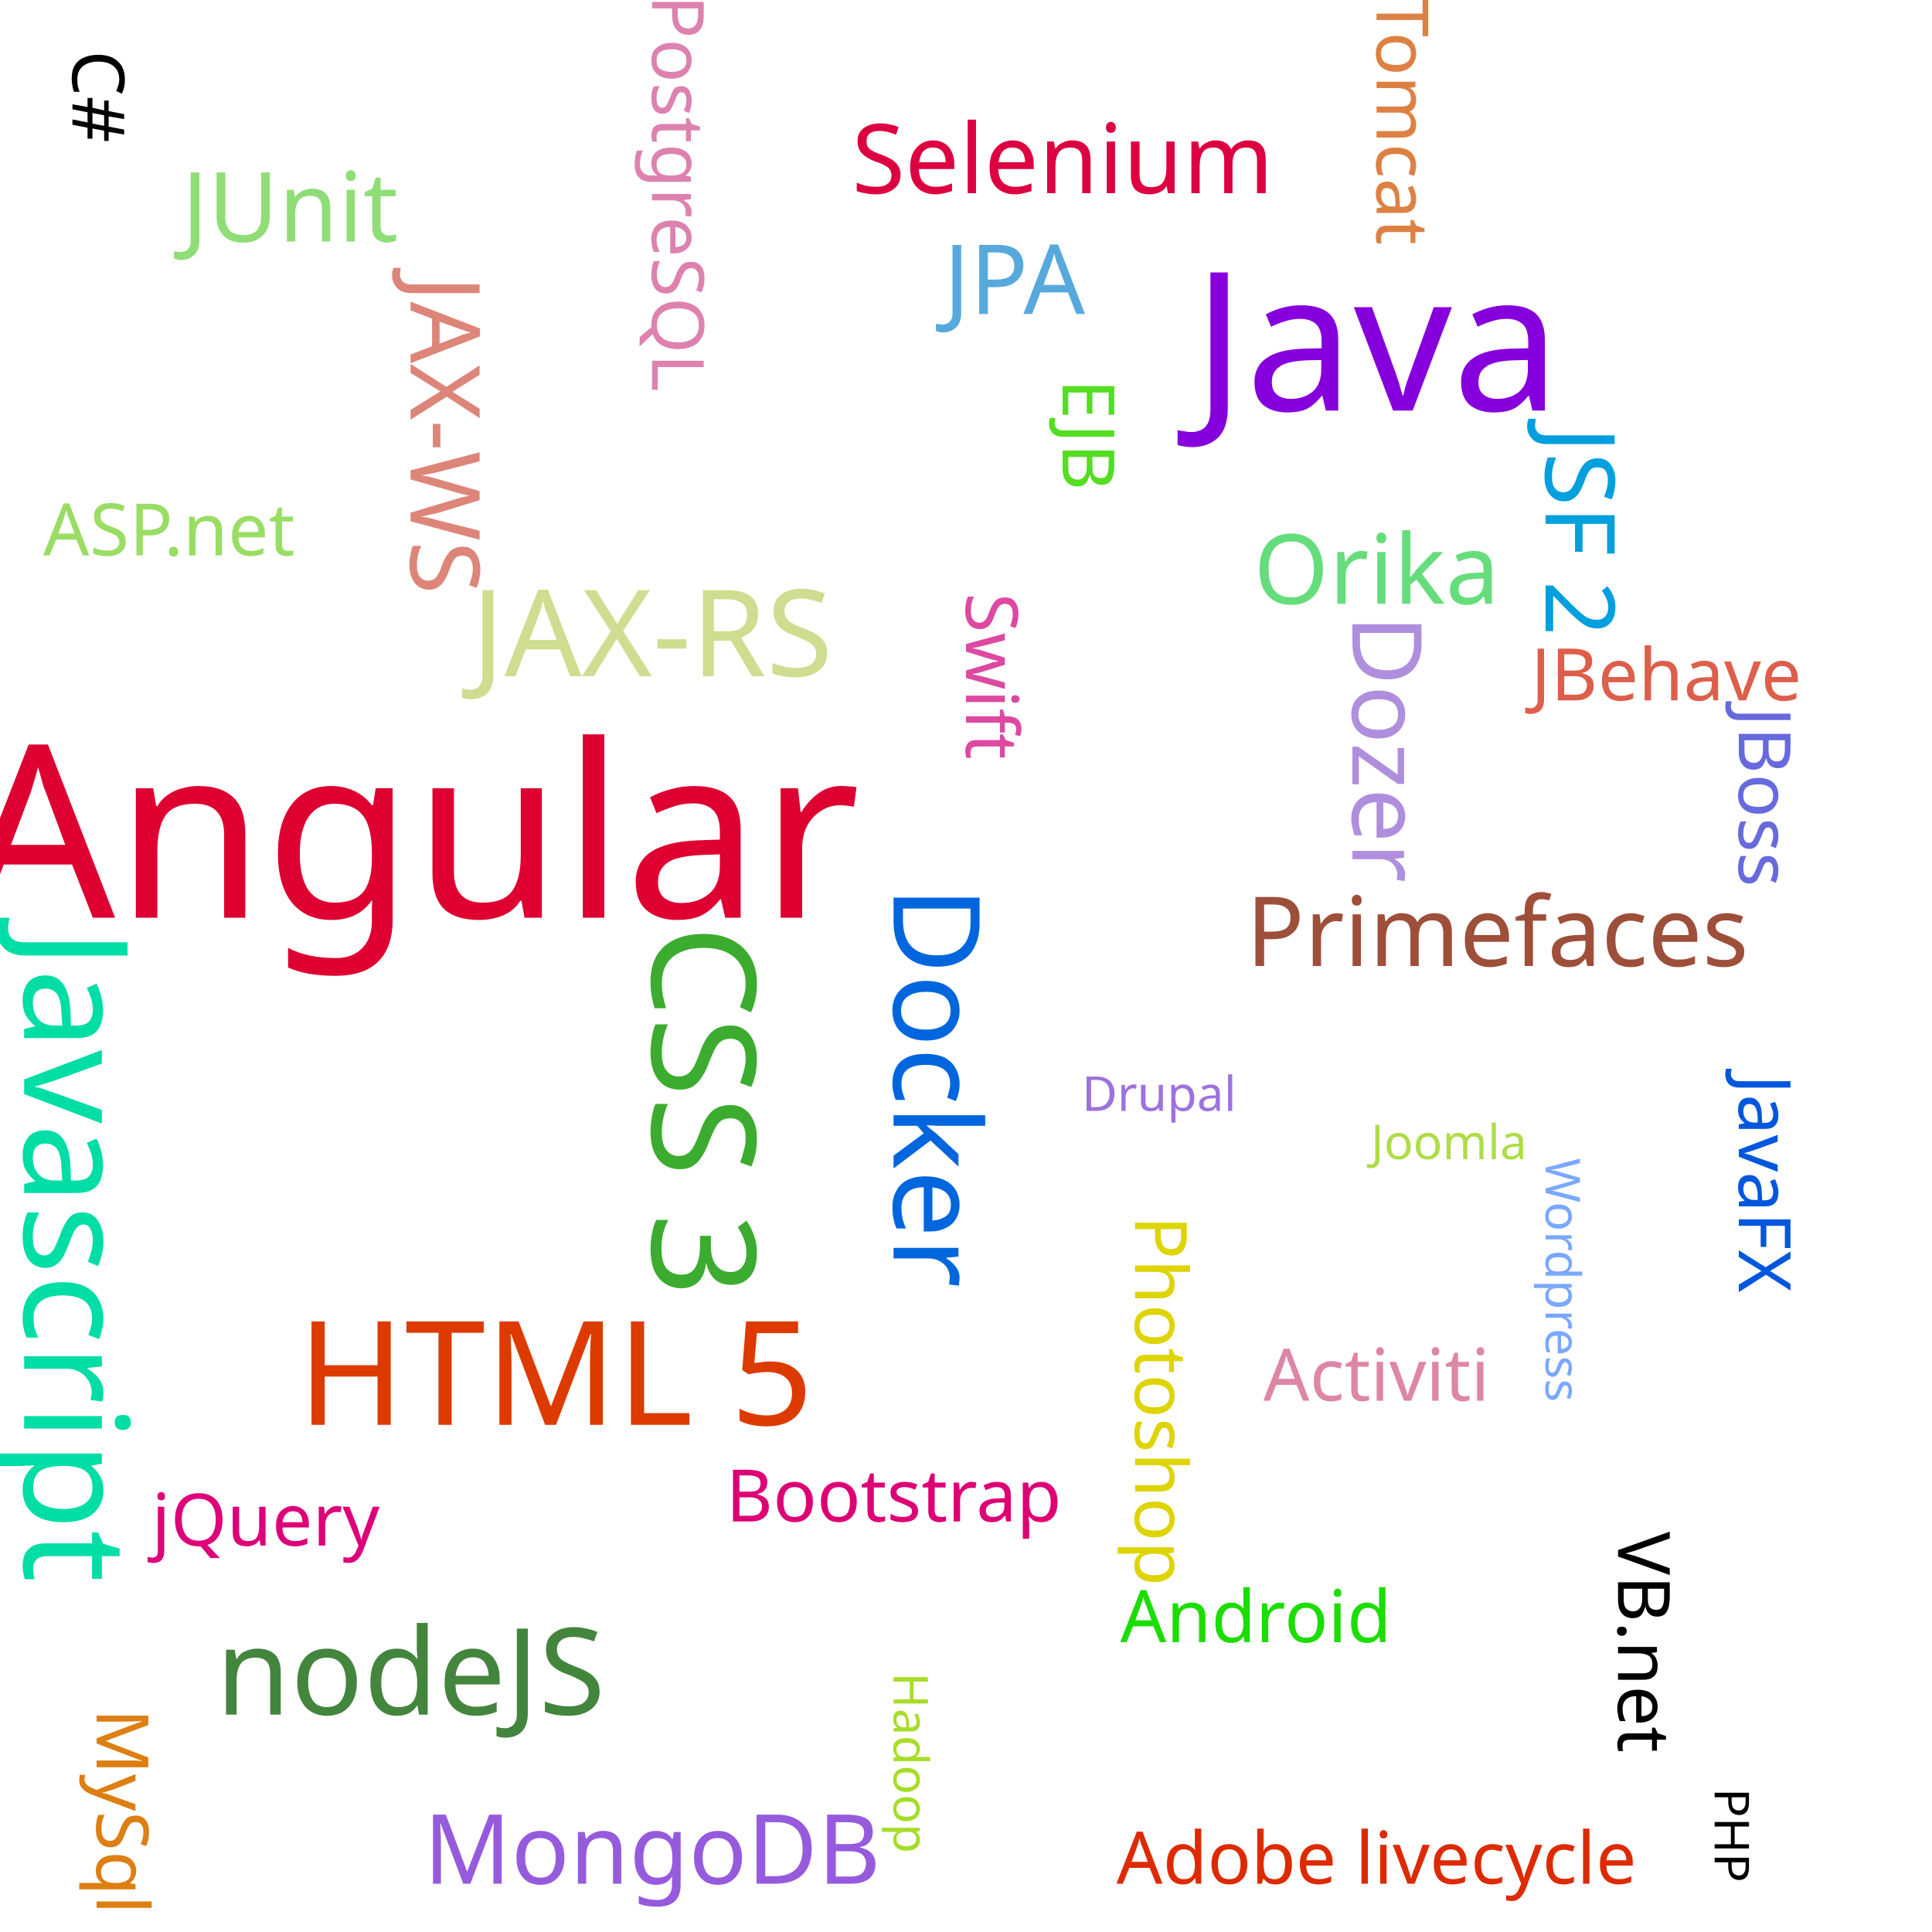
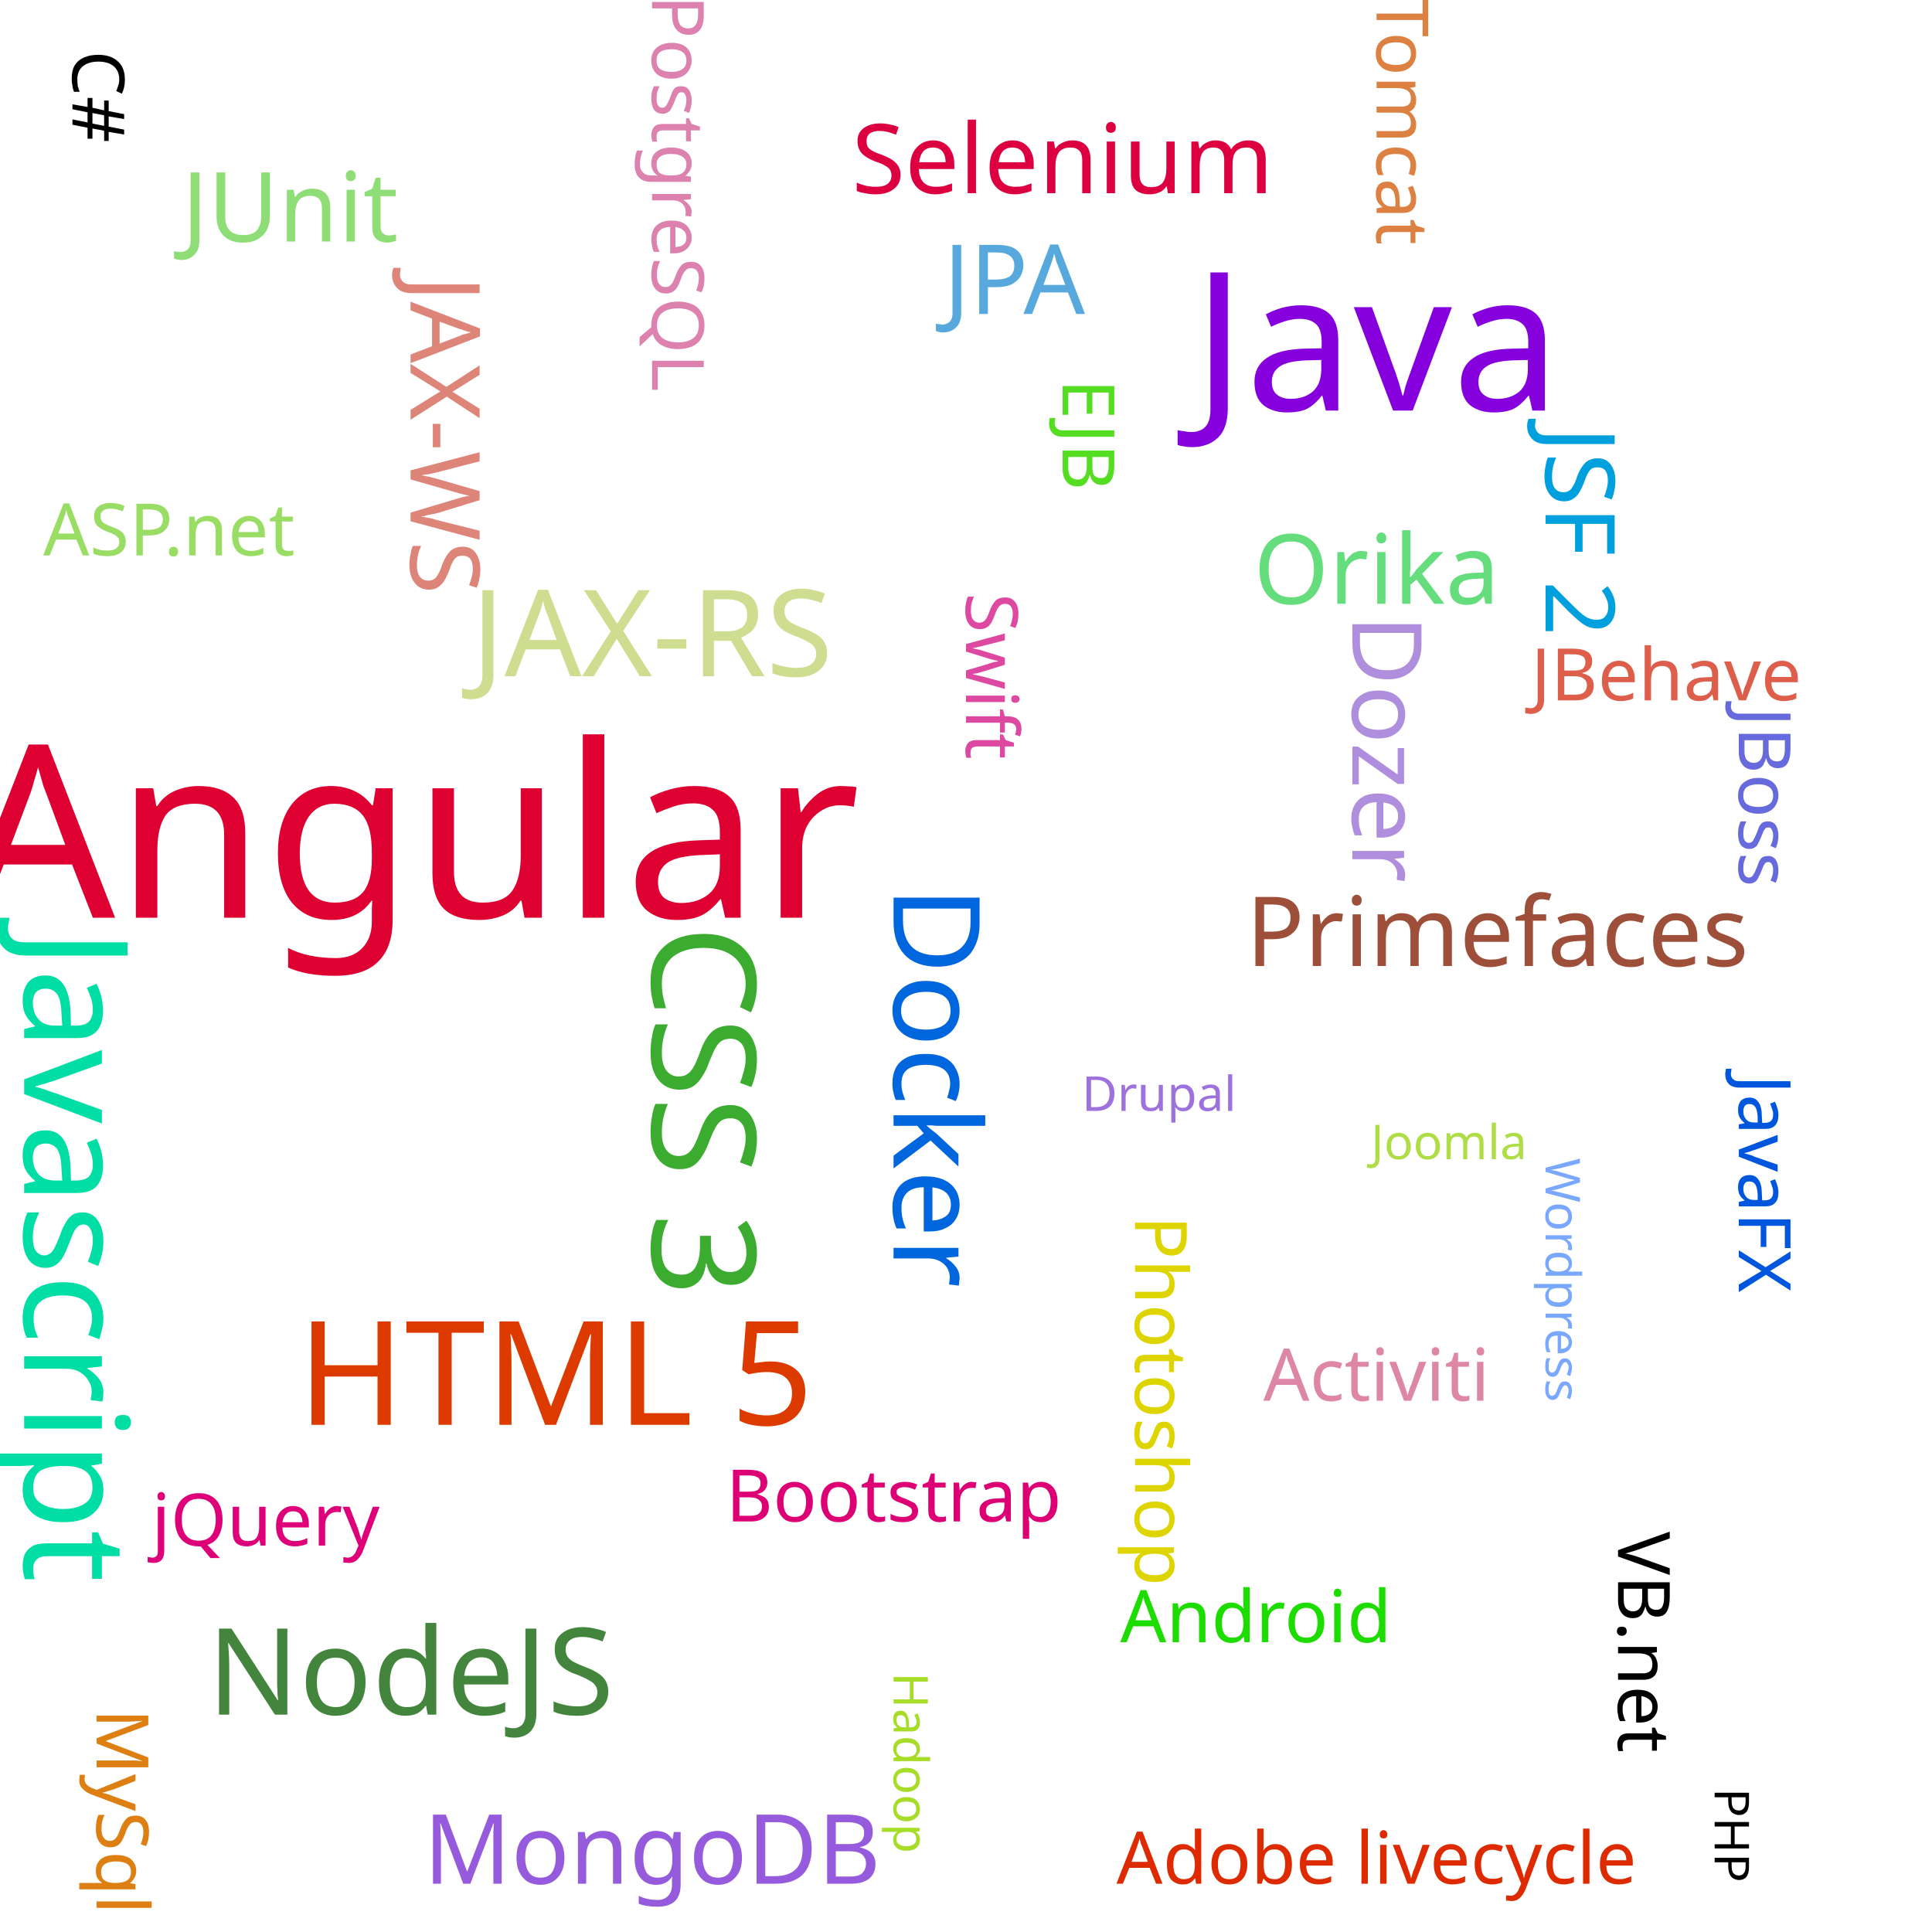
<svg xmlns="http://www.w3.org/2000/svg" viewBox="13 12 80 80 ">
  <g>
    <text text-anchor="middle" transform="translate(30,50)rotate(0)" style="font-size: 10px; font-family: Impact; fill: #dd0031">
      Angular
    </text>
    <text text-anchor="middle" transform="translate(70,29)rotate(0)" style="font-size: 8px; font-family: Impact; fill: #8600dd">
      Java
    </text>
    <text text-anchor="middle" transform="translate(77,34)rotate(90)" style="font-size: 4px; font-family: Impact; fill: #009fdd">
      JSF 2
    </text>
    <text text-anchor="middle" transform="translate(84,88)rotate(90)" style="font-size: 2px; font-family: Impact; fill: #000000">
      PHP
    </text>
    <text text-anchor="middle" transform="translate(36,71)rotate(0)" style="font-size: 6px; font-family: Impact; fill: #dd3a00">
      HTML 5
    </text>
    <text text-anchor="middle" transform="translate(40,58)rotate(90)" style="font-size: 6px; font-family: Impact; fill: #3cac30">
      CSS 3
    </text>
    <text text-anchor="middle" transform="translate(14,64)rotate(90)" style="font-size: 6px; font-family: Impact; fill: #00dda5">
      Javascript
    </text>
    <text text-anchor="middle" transform="translate(24,76)rotate(0)" style="font-size: 3px; font-family: Impact; fill: #dd0079">
      jQuery
    </text>
    <text text-anchor="middle" transform="translate(80,80)rotate(90)" style="font-size: 3px; font-family: Impact; fill: #000">
      VB.net
    </text>
    <text text-anchor="middle" transform="translate(16,16)rotate(90)" style="font-size: 3px; font-family: Impact; fill: #000">
      C#
    </text>
    <text text-anchor="middle" transform="translate(17,87)rotate(90)" style="font-size: 3px; font-family: Impact; fill: #dd7f12">
      MySql
    </text>
    <text text-anchor="middle" transform="translate(82,41)rotate(0)" style="font-size: 3px; font-family: Impact; fill: #dd5f4b">
      JBehave
    </text>
    <text text-anchor="middle" transform="translate(85,45)rotate(90)" style="font-size: 3px; font-family: Impact; fill: #676add">
      JBoss
    </text>
    <text text-anchor="middle" transform="translate(70,17)rotate(90)" style="font-size: 3px; font-family: Impact; fill: #dd8143">
      Tomcat
    </text>
    <text text-anchor="middle" transform="translate(70,37)rotate(00)" style="font-size: 4px; font-family: Impact; fill: #66dd7c">
      Orika
    </text>
    <text text-anchor="middle" transform="translate(69,43)rotate(90)" style="font-size: 4px; font-family: Impact; fill: #af8fdd">
      Dozer
    </text>
    <text text-anchor="middle" transform="translate(57,20)rotate(0)" style="font-size: 4px; font-family: Impact; fill: #dd0041">
      Selenium
    </text>
    <text text-anchor="middle" transform="translate(70,70)rotate(0)" style="font-size: 3px; font-family: Impact; fill: #dd86a5">
      Activiti
    </text>
    <text text-anchor="middle" transform="translate(60,70)rotate(90)" style="font-size: 3px; font-family: Impact; fill: #ddd400">
      Photoshop
    </text>
    <text text-anchor="middle" transform="translate(65,80)rotate(0)" style="font-size: 3px; font-family: Impact; fill: #1ddd00">
      Android
    </text>
    <text text-anchor="middle" transform="translate(75,52)rotate(0)" style="font-size: 4px; font-family: Impact; fill: #9D4f3a">
      Primefaces
    </text>
    <text text-anchor="middle" transform="translate(25,22)rotate(0)" style="font-size: 4px; font-family: Impact; fill: #8fdd76">
      JUnit
    </text>
    <text text-anchor="middle" transform="translate(30,30)rotate(90)" style="font-size: 4px; font-family: Impact; fill: #dd8579">
      JAX-WS
    </text>
    <text text-anchor="middle" transform="translate(40,40)rotate(0)" style="font-size: 5px; font-family: Impact; fill: #cedd90">
      JAX-RS
    </text>
    <text text-anchor="middle" transform="translate(40,20)rotate(90)" style="font-size: 3px; font-family: Impact; fill: #dd82af">
      PostgreSQL
    </text>
    <text text-anchor="middle" transform="translate(77,65)rotate(90)" style="font-size: 2px; font-family: Impact; fill: #7aa8ff">
      Wordpress
    </text>
    <text text-anchor="middle" transform="translate(73,60)rotate(0)" style="font-size: 2px; font-family: Impact; fill: #aedd46">
      Joomla
    </text>
    <text text-anchor="middle" transform="translate(61,58)rotate(0)" style="font-size: 2px; font-family: Impact; fill: #9d72dd">
      Drupal
    </text>
    <text text-anchor="middle" transform="translate(50,75)rotate(0)" style="font-size: 3px; font-family: Impact; fill: #dd0075">
      Bootstrap
    </text>
    <text text-anchor="middle" transform="translate(57,30)rotate(90)" style="font-size: 3px; font-family: Impact; fill: #54dd21">
      EJB
    </text>
    <text text-anchor="middle" transform="translate(55,25)rotate(0)" style="font-size: 4px; font-family: Impact; fill: #57a9dd">
      JPA
    </text>
    <text text-anchor="middle" transform="translate(53,40)rotate(90)" style="font-size: 3px; font-family: Impact; fill: #dd49a1">
      Swift
    </text>
    <text text-anchor="middle" transform="translate(40,90)rotate(0)" style="font-size: 4px; font-family: Impact; fill: #965bdd">
      MongoDB
    </text>
    <text text-anchor="middle" transform="translate(50,85)rotate(90)" style="font-size: 2px; font-family: Impact; fill: #a7dd28">
      Hadoop
    </text>
    <text text-anchor="middle" transform="translate(85,61)rotate(90)" style="font-size: 3px; font-family: Impact; fill: #0057dd">
      JavaFX
    </text>
    <text text-anchor="middle" transform="translate(20,35)rotate(0)" style="font-size: 3px; font-family: Impact; fill: #99dd64">
      ASP.net
    </text>
    <text text-anchor="middle" transform="translate(30,83)rotate(0)" style="font-size: 5px; font-family: Impact; fill: #43853d">
-       nodeJS
+       NodeJS
    </text>
    <text text-anchor="middle" transform="translate(70,90)rotate(0)" style="font-size: 3px; font-family: Impact; fill: #dd2a00">
      Adobe livecycle
    </text>
    <text text-anchor="middle" transform="translate(50,57)rotate(90)" style="font-size: 5px; font-family: Impact; fill: #0066dd">
      Docker
    </text>
  </g>
</svg>
